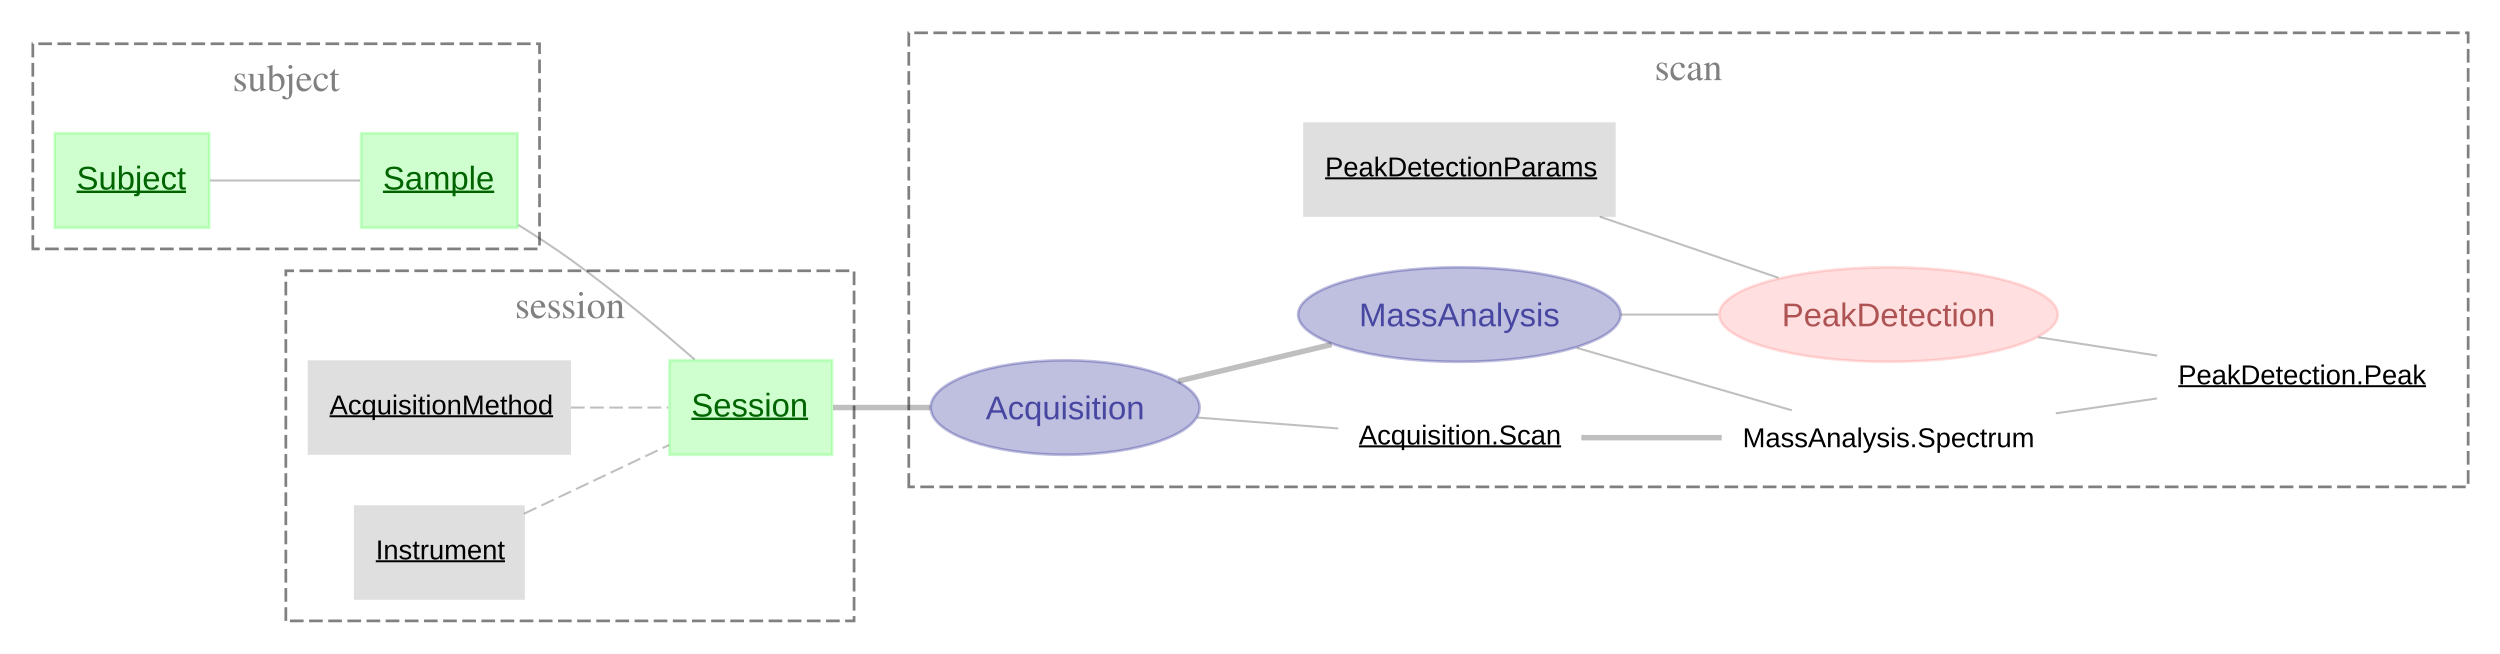
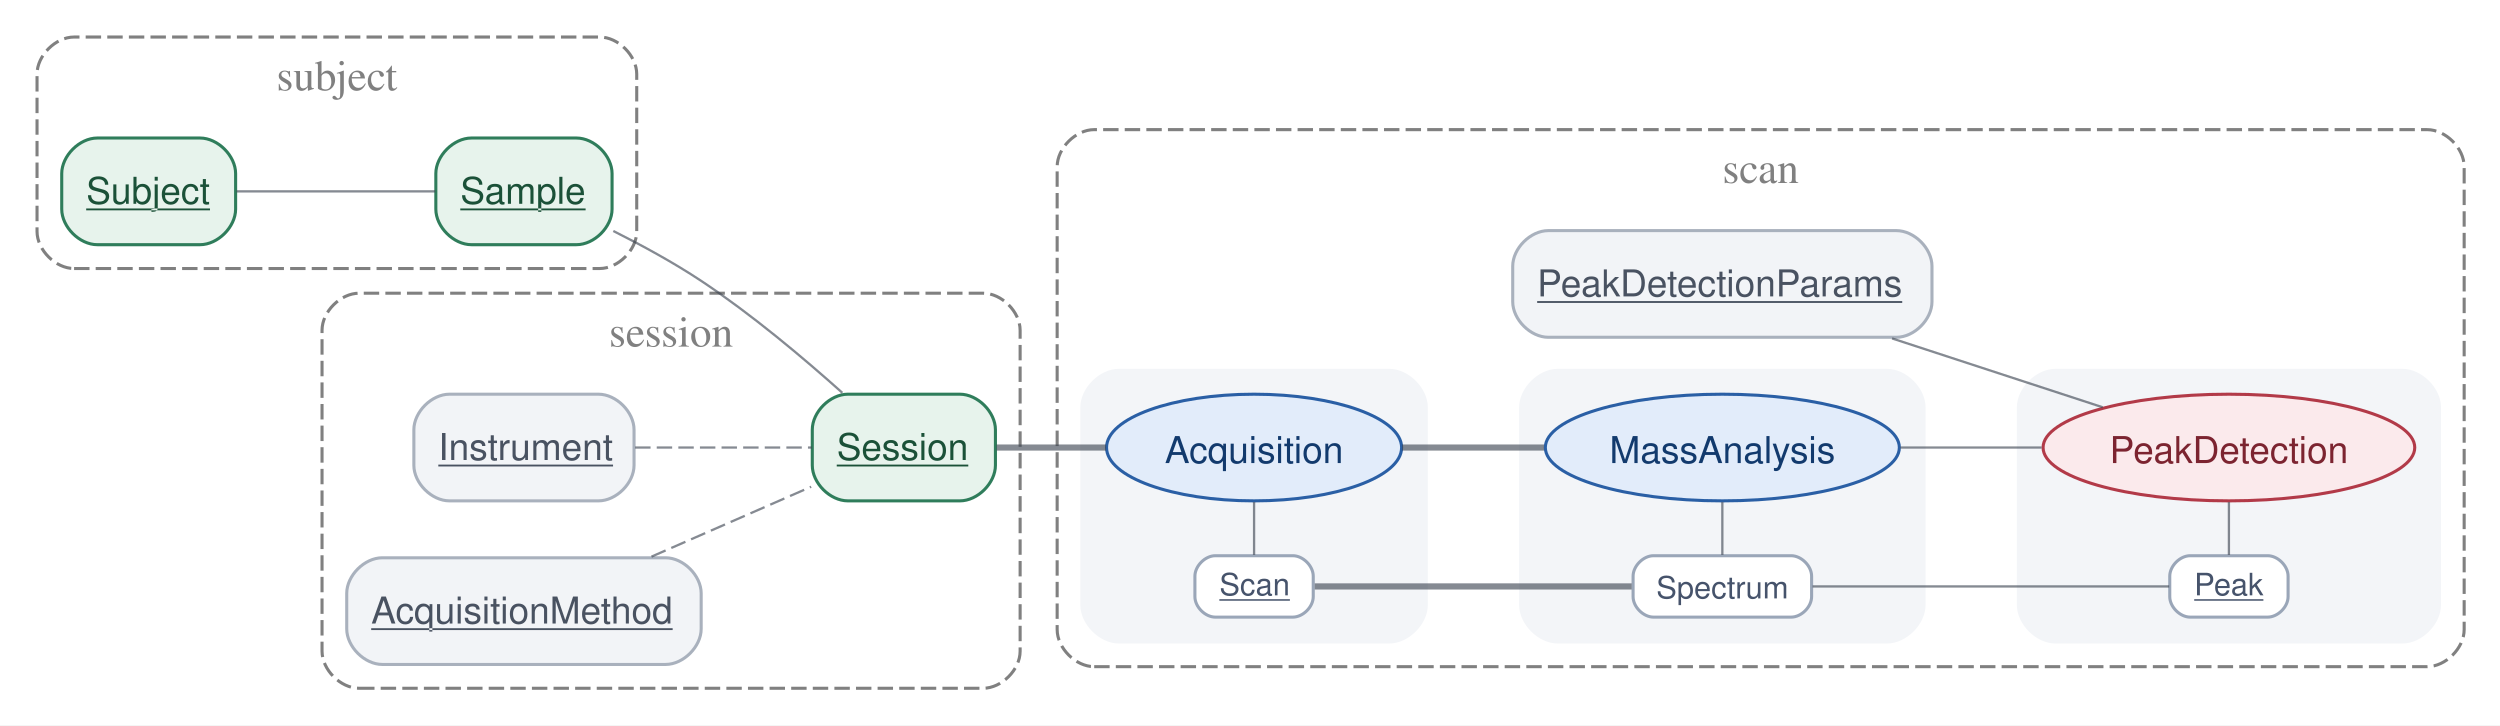
- <svg xmlns="http://www.w3.org/2000/svg" xmlns:xlink="http://www.w3.org/1999/xlink" width="914pt" height="239pt" viewBox="0.00 0.00 914.00 239.00">
-   <g id="graph0" class="graph" transform="scale(1 1) rotate(0) translate(4 235)">
-     <polygon fill="white" stroke="none" points="-4,4 -4,-235 910.36,-235 910.36,4 -4,4" />
+ <svg xmlns="http://www.w3.org/2000/svg" xmlns:xlink="http://www.w3.org/1999/xlink" width="810pt" height="235pt" viewBox="0.00 0.00 810.00 235.00">
+   <g id="graph0" class="graph" transform="scale(1 1) rotate(0) translate(4 231)">
+     <polygon fill="white" stroke="none" points="-4,4 -4,-231 806.39,-231 806.39,4 -4,4" />
    <g id="clust1" class="cluster">
-       <polygon fill="none" stroke="gray" stroke-dasharray="5,2" points="8,-144 8,-219 193.25,-219 193.25,-144 8,-144" />
-       <text xml:space="preserve" text-anchor="middle" x="100.62" y="-201.7" font-family="Times,serif" font-size="14.00" fill="gray">subject</text>
+       <path fill="none" stroke="gray" stroke-dasharray="5,2" d="M20,-144C20,-144 190.3,-144 190.3,-144 196.3,-144 202.3,-150 202.3,-156 202.3,-156 202.3,-207 202.3,-207 202.3,-213 196.3,-219 190.3,-219 190.3,-219 20,-219 20,-219 14,-219 8,-213 8,-207 8,-207 8,-156 8,-156 8,-150 14,-144 20,-144" />
+       <text xml:space="preserve" text-anchor="middle" x="105.15" y="-201.7" font-family="Times,serif" font-size="14.00" fill="gray">subject</text>
    </g>
    <g id="clust2" class="cluster">
-       <polygon fill="none" stroke="gray" stroke-dasharray="5,2" points="100.5,-8 100.5,-136 308.25,-136 308.25,-8 100.5,-8" />
-       <text xml:space="preserve" text-anchor="middle" x="204.38" y="-118.7" font-family="Times,serif" font-size="14.00" fill="gray">session</text>
+       <path fill="none" stroke="gray" stroke-dasharray="5,2" d="M112.34,-8C112.34,-8 314.52,-8 314.52,-8 320.52,-8 326.52,-14 326.52,-20 326.52,-20 326.52,-124 326.52,-124 326.52,-130 320.52,-136 314.52,-136 314.52,-136 112.34,-136 112.34,-136 106.34,-136 100.34,-130 100.34,-124 100.34,-124 100.34,-20 100.34,-20 100.34,-14 106.34,-8 112.34,-8" />
+       <text xml:space="preserve" text-anchor="middle" x="213.43" y="-118.7" font-family="Times,serif" font-size="14.00" fill="gray">session</text>
    </g>
    <g id="clust3" class="cluster">
-       <polygon fill="none" stroke="gray" stroke-dasharray="5,2" points="328.25,-57 328.25,-223 898.36,-223 898.36,-57 328.25,-57" />
-       <text xml:space="preserve" text-anchor="middle" x="613.31" y="-205.7" font-family="Times,serif" font-size="14.00" fill="gray">scan</text>
+       <path fill="none" stroke="gray" stroke-dasharray="5,2" d="M350.52,-15C350.52,-15 782.39,-15 782.39,-15 788.39,-15 794.39,-21 794.39,-27 794.39,-27 794.39,-177 794.39,-177 794.39,-183 788.39,-189 782.39,-189 782.39,-189 350.52,-189 350.52,-189 344.52,-189 338.52,-183 338.52,-177 338.52,-177 338.52,-27 338.52,-27 338.52,-21 344.52,-15 350.52,-15" />
+       <text xml:space="preserve" text-anchor="middle" x="566.45" y="-171.7" font-family="Times,serif" font-size="14.00" fill="gray">scan</text>
+     </g>
+     <g id="clust4" class="cluster">
+       <path fill="#f3f5f8" stroke="#f3f5f8" d="M358.52,-23C358.52,-23 446.12,-23 446.12,-23 452.12,-23 458.12,-29 458.12,-35 458.12,-35 458.12,-99 458.12,-99 458.12,-105 452.12,-111 446.12,-111 446.12,-111 358.52,-111 358.52,-111 352.52,-111 346.52,-105 346.52,-99 346.52,-99 346.52,-35 346.52,-35 346.52,-29 352.52,-23 358.52,-23" />
+     </g>
+     <g id="clust6" class="cluster">
+       <path fill="#f3f5f8" stroke="#f3f5f8" d="M661.96,-23C661.96,-23 774.39,-23 774.39,-23 780.39,-23 786.39,-29 786.39,-35 786.39,-35 786.39,-99 786.39,-99 786.39,-105 780.39,-111 774.39,-111 774.39,-111 661.96,-111 661.96,-111 655.96,-111 649.96,-105 649.96,-99 649.96,-99 649.96,-35 649.96,-35 649.96,-29 655.96,-23 661.96,-23" />
+     </g>
+     <g id="clust8" class="cluster">
+       <path fill="#f3f5f8" stroke="#f3f5f8" d="M500.69,-23C500.69,-23 607.39,-23 607.39,-23 613.39,-23 619.39,-29 619.39,-35 619.39,-35 619.39,-99 619.39,-99 619.39,-105 613.39,-111 607.39,-111 607.39,-111 500.69,-111 500.69,-111 494.69,-111 488.69,-105 488.69,-99 488.69,-99 488.69,-35 488.69,-35 488.69,-29 494.69,-23 500.69,-23" />
    </g>
    <g id="node1" class="node">
      <g id="a_node1">
        <a xlink:title="subject_id           &#13;------------------------------&#13;subject_description=&quot;''&#13;">
-           <polygon fill="#00ff00" fill-opacity="0.188" stroke="#00ff00" stroke-opacity="0.188" points="72.5,-186.28 16,-186.28 16,-151.72 72.5,-151.72 72.5,-186.28" />
-           <text xml:space="preserve" text-anchor="start" x="24" y="-165.72" font-family="arial" text-decoration="underline" font-size="12.00" fill="darkgreen">Subject</text>
-         </a>
-       </g>
-     </g>
-     <g id="node4" class="node">
-       <g id="a_node4">
-         <a xlink:title="→ subject.Subject&#13;sample_id            &#13;------------------------------&#13;sample_type          &#13;collection_datetime=null &#13;sample_description=&quot;''&#13;">
-           <polygon fill="#00ff00" fill-opacity="0.188" stroke="#00ff00" stroke-opacity="0.188" points="185.25,-186.28 128,-186.28 128,-151.72 185.25,-151.72 185.25,-186.28" />
-           <text xml:space="preserve" text-anchor="start" x="136" y="-165.72" font-family="arial" text-decoration="underline" font-size="12.00" fill="darkgreen">Sample</text>
-         </a>
-       </g>
-     </g>
-     <g id="edge1" class="edge">
-       <path fill="none" stroke="#000000" stroke-width="0.75" stroke-opacity="0.251" d="M72.82,-169C89.55,-169 110.84,-169 127.64,-169" />
-     </g>
-     <g id="node2" class="node">
-       <g id="a_node2">
-         <a xlink:title="instrument_id        &#13;------------------------------&#13;instrument_name      &#13;manufacturer=&quot;''&#13;model=&quot;''&#13;">
-           <polygon fill="#000000" fill-opacity="0.125" stroke="none" points="187.88,-50.28 125.38,-50.28 125.38,-15.72 187.88,-15.72 187.88,-50.28" />
-           <text xml:space="preserve" text-anchor="start" x="133.38" y="-30.5" font-family="arial" text-decoration="underline" font-size="10.00">Instrument</text>
-         </a>
-       </g>
-     </g>
-     <g id="node7" class="node">
-       <g id="a_node7">
-         <a xlink:title="→ subject.Sample&#13;session_idx          &#13;------------------------------&#13;session_datetime     &#13;→ session.Instrument&#13;→ session.AcquisitionMethod&#13;raw_data_path        &#13;session_notes=&quot;''&#13;">
-           <polygon fill="#00ff00" fill-opacity="0.188" stroke="#00ff00" stroke-opacity="0.188" points="300.25,-103.28 240.75,-103.28 240.75,-68.72 300.25,-68.72 300.25,-103.28" />
-           <text xml:space="preserve" text-anchor="start" x="248.75" y="-82.72" font-family="arial" text-decoration="underline" font-size="12.00" fill="darkgreen">Session</text>
-         </a>
-       </g>
-     </g>
-     <g id="edge3" class="edge">
-       <path fill="none" stroke="#000000" stroke-width="0.75" stroke-dasharray="5,2" stroke-opacity="0.251" d="M187.61,-47.2C204.05,-54.99 224.33,-64.6 240.6,-72.31" />
-     </g>
-     <g id="node3" class="node">
-       <g id="a_node3">
-         <a xlink:title="→ session.Session&#13;------------------------------&#13;n_scans              &#13;">
-           <ellipse fill="#00007f" fill-opacity="0.251" stroke="#00007f" stroke-opacity="0.251" cx="385.42" cy="-86" rx="49.17" ry="17.28" />
-           <text xml:space="preserve" text-anchor="middle" x="385.42" y="-81.72" font-family="arial" font-size="12.00" fill="#00007f" fill-opacity="0.627">Acquisition</text>
+           <path fill="#e7f3ec" stroke="#2f7d5b" d="M60.82,-186.28C60.82,-186.28 27.52,-186.28 27.52,-186.28 21.76,-186.28 16,-180.52 16,-174.76 16,-174.76 16,-163.24 16,-163.24 16,-157.48 21.76,-151.72 27.52,-151.72 27.52,-151.72 60.82,-151.72 60.82,-151.72 66.58,-151.72 72.34,-157.48 72.34,-163.24 72.34,-163.24 72.34,-174.76 72.34,-174.76 72.34,-180.52 66.58,-186.28 60.82,-186.28" />
+           <text xml:space="preserve" text-anchor="start" x="23.92" y="-164.97" font-family="Helvetica,sans-Serif" text-decoration="underline" font-size="12.00" fill="#1b5138">Subject</text>
        </a>
      </g>
    </g>
    <g id="node6" class="node">
      <g id="a_node6">
+         <a xlink:title="→ subject.Subject&#13;sample_id            &#13;------------------------------&#13;sample_type          &#13;collection_datetime=null &#13;sample_description=&quot;''&#13;">
+           <path fill="#e7f3ec" stroke="#2f7d5b" d="M182.78,-186.28C182.78,-186.28 148.73,-186.28 148.73,-186.28 142.97,-186.28 137.21,-180.52 137.21,-174.76 137.21,-174.76 137.21,-163.24 137.21,-163.24 137.21,-157.48 142.97,-151.72 148.73,-151.72 148.73,-151.72 182.78,-151.72 182.78,-151.72 188.55,-151.72 194.31,-157.48 194.31,-163.24 194.31,-163.24 194.31,-174.76 194.31,-174.76 194.31,-180.52 188.55,-186.28 182.78,-186.28" />
+           <text xml:space="preserve" text-anchor="start" x="145.13" y="-164.97" font-family="Helvetica,sans-Serif" text-decoration="underline" font-size="12.00" fill="#1b5138">Sample</text>
+         </a>
+       </g>
+     </g>
+     <g id="edge1" class="edge">
+       <path fill="none" stroke="#3a424f" stroke-width="0.75" stroke-opacity="0.62" d="M72.61,-169C91.91,-169 117.67,-169 137.04,-169" />
+     </g>
+     <g id="node2" class="node">
+       <g id="a_node2">
+         <a xlink:title="→ subject.Sample&#13;session_idx          &#13;------------------------------&#13;session_datetime     &#13;→ session.Instrument&#13;→ session.AcquisitionMethod&#13;raw_data_path        &#13;session_notes=&quot;''&#13;">
+           <path fill="#e7f3ec" stroke="#2f7d5b" d="M307,-103.28C307,-103.28 270.7,-103.28 270.7,-103.28 264.94,-103.28 259.18,-97.52 259.18,-91.76 259.18,-91.76 259.18,-80.24 259.18,-80.24 259.18,-74.48 264.94,-68.72 270.7,-68.72 270.7,-68.72 307,-68.72 307,-68.72 312.76,-68.72 318.52,-74.48 318.52,-80.24 318.52,-80.24 318.52,-91.76 318.52,-91.76 318.52,-97.52 312.76,-103.28 307,-103.28" />
+           <text xml:space="preserve" text-anchor="start" x="267.1" y="-81.97" font-family="Helvetica,sans-Serif" text-decoration="underline" font-size="12.00" fill="#1b5138">Session</text>
+         </a>
+       </g>
+     </g>
+     <g id="node3" class="node">
+       <g id="a_node3">
+         <a xlink:title="→ session.Session&#13;------------------------------&#13;n_scans              &#13;">
+           <ellipse fill="#e2ecfa" stroke="#2a5fa5" cx="402.32" cy="-86" rx="47.8" ry="17.28" />
+           <text xml:space="preserve" text-anchor="middle" x="402.32" y="-80.97" font-family="Helvetica,sans-Serif" font-size="12.00" fill="#123a6d">Acquisition</text>
+         </a>
+       </g>
+     </g>
+     <g id="edge3" class="edge">
+       <path fill="none" stroke="#3a424f" stroke-width="2" stroke-opacity="0.62" d="M318.85,-86C329.68,-86 342.29,-86 354.33,-86" />
+     </g>
+     <g id="node4" class="node">
+       <g id="a_node4">
+         <a xlink:title="→ scan.Acquisition&#13;">
+           <ellipse fill="#e2ecfa" stroke="#2a5fa5" cx="554.04" cy="-86" rx="57.35" ry="17.28" />
+           <text xml:space="preserve" text-anchor="middle" x="554.04" y="-80.97" font-family="Helvetica,sans-Serif" font-size="12.00" fill="#123a6d">MassAnalysis</text>
+         </a>
+       </g>
+     </g>
+     <g id="edge7" class="edge">
+       <path fill="none" stroke="#3a424f" stroke-width="2" stroke-opacity="0.62" d="M450.28,-86C464.86,-86 481.09,-86 496.26,-86" />
+     </g>
+     <g id="node8" class="node">
+       <g id="a_node8">
        <a xlink:title="→ scan.Acquisition&#13;scan_number          &#13;------------------------------&#13;retention_time       &#13;ms_level             &#13;total_ion_current    &#13;base_peak_mz         &#13;base_peak_intensity  &#13;">
-           <polygon fill="none" stroke="none" points="574.31,-85 484.81,-85 484.81,-65 574.31,-65 574.31,-85" />
-           <text xml:space="preserve" text-anchor="start" x="492.81" y="-72.5" font-family="arial" text-decoration="underline" font-size="10.00">Acquisition.Scan</text>
+           <path fill="#ffffff" stroke="#9aa6b8" d="M414.86,-50.95C414.86,-50.95 389.78,-50.95 389.78,-50.95 386.47,-50.95 383.15,-47.63 383.15,-44.31 383.15,-44.31 383.15,-37.68 383.15,-37.68 383.15,-34.37 386.47,-31.05 389.78,-31.05 389.78,-31.05 414.86,-31.05 414.86,-31.05 418.18,-31.05 421.49,-34.37 421.49,-37.69 421.49,-37.69 421.49,-44.32 421.49,-44.32 421.49,-47.63 418.18,-50.95 414.86,-50.95" />
+           <text xml:space="preserve" text-anchor="start" x="391.07" y="-38.12" font-family="Helvetica,sans-Serif" text-decoration="underline" font-size="10.00" fill="#46536b">Scan</text>
        </a>
      </g>
    </g>
    <g id="edge6" class="edge">
-       <path fill="none" stroke="#000000" stroke-width="0.75" stroke-opacity="0.251" d="M433.75,-82.34C450.39,-81.05 468.99,-79.61 485.27,-78.35" />
+       <path fill="none" stroke="#3a424f" stroke-width="0.75" stroke-opacity="0.62" d="M402.32,-68.33C402.32,-62.62 402.32,-56.91 402.32,-51.2" />
    </g>
-     <g id="node8" class="node">
-       <g id="a_node8">
-         <a xlink:title="→ scan.Acquisition&#13;">
-           <ellipse fill="#00007f" fill-opacity="0.251" stroke="#00007f" stroke-opacity="0.251" cx="529.56" cy="-120" rx="58.97" ry="17.28" />
-           <text xml:space="preserve" text-anchor="middle" x="529.56" y="-115.72" font-family="arial" font-size="12.00" fill="#00007f" fill-opacity="0.627">MassAnalysis</text>
+     <g id="node5" class="node">
+       <g id="a_node5">
+         <a xlink:title="→ scan.MassAnalysis&#13;→ scan.PeakDetectionParams&#13;------------------------------&#13;total_peaks          &#13;">
+           <ellipse fill="#fbeaec" stroke="#b23a48" cx="718.17" cy="-86" rx="60.21" ry="17.28" />
+           <text xml:space="preserve" text-anchor="middle" x="718.17" y="-80.97" font-family="Helvetica,sans-Serif" font-size="12.00" fill="#7c2430">PeakDetection</text>
        </a>
      </g>
    </g>
-     <g id="edge7" class="edge">
-       <path fill="none" stroke="#000000" stroke-width="2" stroke-opacity="0.251" d="M426.77,-95.65C444.26,-99.83 464.81,-104.75 482.85,-109.07" />
+     <g id="edge10" class="edge">
+       <path fill="none" stroke="#3a424f" stroke-width="0.75" stroke-opacity="0.62" d="M611.75,-86C626.54,-86 642.53,-86 657.47,-86" />
+     </g>
+     <g id="node9" class="node">
+       <g id="a_node9">
+         <a xlink:title="→ scan.MassAnalysis&#13;→ scan.Acquisition.Scan&#13;------------------------------&#13;mz_array             &#13;intensity_array      &#13;">
+           <path fill="#ffffff" stroke="#9aa6b8" d="M576.33,-50.95C576.33,-50.95 531.75,-50.95 531.75,-50.95 528.44,-50.95 525.12,-47.63 525.12,-44.31 525.12,-44.31 525.12,-37.68 525.12,-37.68 525.12,-34.37 528.44,-31.05 531.75,-31.05 531.75,-31.05 576.33,-31.05 576.33,-31.05 579.65,-31.05 582.96,-34.37 582.96,-37.69 582.96,-37.69 582.96,-44.32 582.96,-44.32 582.96,-47.63 579.65,-50.95 576.33,-50.95" />
+           <text xml:space="preserve" text-anchor="middle" x="554.04" y="-37.12" font-family="Helvetica,sans-Serif" font-size="10.00" fill="#46536b">Spectrum</text>
+         </a>
+       </g>
+     </g>
+     <g id="edge9" class="edge">
+       <path fill="none" stroke="#3a424f" stroke-width="0.75" stroke-opacity="0.62" d="M554.04,-68.33C554.04,-62.62 554.04,-56.91 554.04,-51.2" />
+     </g>
+     <g id="node10" class="node">
+       <g id="a_node10">
+         <a xlink:title="→ scan.PeakDetection&#13;→ scan.MassAnalysis.Spectrum&#13;peak_idx             &#13;------------------------------&#13;mz                   &#13;intensity            &#13;snr                  &#13;">
+           <path fill="#ffffff" stroke="#9aa6b8" d="M730.71,-50.95C730.71,-50.95 705.63,-50.95 705.63,-50.95 702.32,-50.95 699,-47.63 699,-44.31 699,-44.31 699,-37.68 699,-37.68 699,-34.37 702.32,-31.05 705.63,-31.05 705.63,-31.05 730.71,-31.05 730.71,-31.05 734.03,-31.05 737.34,-34.37 737.34,-37.69 737.34,-37.69 737.34,-44.32 737.34,-44.32 737.34,-47.63 734.03,-50.95 730.71,-50.95" />
+           <text xml:space="preserve" text-anchor="start" x="706.92" y="-38.12" font-family="Helvetica,sans-Serif" text-decoration="underline" font-size="10.00" fill="#46536b">Peak</text>
+         </a>
+       </g>
+     </g>
+     <g id="edge12" class="edge">
+       <path fill="none" stroke="#3a424f" stroke-width="0.75" stroke-opacity="0.62" d="M718.17,-68.33C718.17,-62.62 718.17,-56.91 718.17,-51.2" />
    </g>
    <g id="edge2" class="edge">
-       <path fill="none" stroke="#000000" stroke-width="0.75" stroke-opacity="0.251" d="M185.47,-152.78C191.92,-148.78 198.67,-144.37 204.75,-140 220.56,-128.63 237.42,-114.5 249.97,-103.55" />
+       <path fill="none" stroke="#3a424f" stroke-width="0.75" stroke-opacity="0.62" d="M194.71,-156.16C204.02,-151.49 214.28,-145.9 223.18,-140 239.52,-129.17 256.47,-114.88 268.92,-103.73" />
    </g>
-     <g id="node5" class="node">
-       <g id="a_node5">
-         <a xlink:title="method_id            &#13;------------------------------&#13;method_name          &#13;ionization_mode      &#13;method_description=&quot;''&#13;">
-           <polygon fill="#000000" fill-opacity="0.125" stroke="none" points="204.75,-103.28 108.5,-103.28 108.5,-68.72 204.75,-68.72 204.75,-103.28" />
-           <text xml:space="preserve" text-anchor="start" x="116.5" y="-83.5" font-family="arial" text-decoration="underline" font-size="10.00">AcquisitionMethod</text>
+     <g id="node7" class="node">
+       <g id="a_node7">
+         <a xlink:title="instrument_id        &#13;------------------------------&#13;instrument_name      &#13;manufacturer=&quot;''&#13;model=&quot;''&#13;">
+           <path fill="#f2f4f7" stroke="#a9b1bd" d="M189.91,-103.28C189.91,-103.28 141.61,-103.28 141.61,-103.28 135.85,-103.28 130.09,-97.52 130.09,-91.76 130.09,-91.76 130.09,-80.24 130.09,-80.24 130.09,-74.48 135.85,-68.72 141.61,-68.72 141.61,-68.72 189.91,-68.72 189.91,-68.72 195.67,-68.72 201.43,-74.48 201.43,-80.24 201.43,-80.24 201.43,-91.76 201.43,-91.76 201.43,-97.52 195.67,-103.28 189.91,-103.28" />
+           <text xml:space="preserve" text-anchor="start" x="138.01" y="-81.97" font-family="Helvetica,sans-Serif" text-decoration="underline" font-size="12.00" fill="#495261">Instrument</text>
        </a>
      </g>
    </g>
    <g id="edge4" class="edge">
-       <path fill="none" stroke="#000000" stroke-width="0.75" stroke-dasharray="5,2" stroke-opacity="0.251" d="M204.75,-86C216.81,-86 229.43,-86 240.3,-86" />
+       <path fill="none" stroke="#3a424f" stroke-width="0.75" stroke-dasharray="5,2" stroke-opacity="0.62" d="M201.78,-86C219.94,-86 241.86,-86 259.02,-86" />
    </g>
-     <g id="node9" class="node">
-       <g id="a_node9">
-         <a xlink:title="→ scan.MassAnalysis&#13;→ scan.Acquisition.Scan&#13;------------------------------&#13;mz_array             &#13;intensity_array      &#13;">
-           <polygon fill="none" stroke="none" points="747.7,-85 625.2,-85 625.2,-65 747.7,-65 747.7,-85" />
-           <text xml:space="preserve" text-anchor="middle" x="686.45" y="-71.5" font-family="arial" font-size="10.00">MassAnalysis.Spectrum</text>
+     <g id="edge8" class="edge">
+       <path fill="none" stroke="#3a424f" stroke-width="2" stroke-opacity="0.62" d="M421.98,-41C447.77,-41 494.53,-41 524.66,-41" />
+     </g>
+     <g id="edge11" class="edge">
+       <path fill="none" stroke="#3a424f" stroke-width="0.75" stroke-opacity="0.62" d="M583.28,-41C616.49,-41 670.64,-41 698.82,-41" />
+     </g>
+     <g id="node11" class="node">
+       <g id="a_node11">
+         <a xlink:title="method_id            &#13;------------------------------&#13;method_name          &#13;ionization_mode      &#13;method_description=&quot;''&#13;">
+           <path fill="#f2f4f7" stroke="#a9b1bd" d="M211.66,-50.28C211.66,-50.28 119.86,-50.28 119.86,-50.28 114.1,-50.28 108.34,-44.52 108.34,-38.76 108.34,-38.76 108.34,-27.24 108.34,-27.24 108.34,-21.48 114.1,-15.72 119.86,-15.72 119.86,-15.72 211.66,-15.72 211.66,-15.72 217.42,-15.72 223.18,-21.48 223.18,-27.24 223.18,-27.24 223.18,-38.76 223.18,-38.76 223.18,-44.52 217.42,-50.28 211.66,-50.28" />
+           <text xml:space="preserve" text-anchor="start" x="116.26" y="-28.98" font-family="Helvetica,sans-Serif" text-decoration="underline" font-size="12.00" fill="#495261">AcquisitionMethod</text>
        </a>
      </g>
    </g>
-     <g id="edge8" class="edge">
-       <path fill="none" stroke="#000000" stroke-width="2" stroke-opacity="0.251" d="M574.12,-75C590.05,-75 608.36,-75 625.46,-75" />
+     <g id="edge5" class="edge">
+       <path fill="none" stroke="#3a424f" stroke-width="0.75" stroke-dasharray="5,2" stroke-opacity="0.62" d="M207.08,-50.65C224.01,-58.06 243.31,-66.51 258.81,-73.29" />
    </g>
-     <g id="edge5" class="edge">
-       <path fill="none" stroke="#000000" stroke-width="2" stroke-opacity="0.251" d="M300.58,-86C311.43,-86 324.05,-86 336.17,-86" />
-     </g>
-     <g id="edge9" class="edge">
-       <path fill="none" stroke="#000000" stroke-width="0.75" stroke-opacity="0.251" d="M572.48,-107.82C597.12,-100.66 627.88,-91.73 651.08,-84.99" />
-     </g>
-     <g id="node11" class="node">
-       <g id="a_node11">
-         <a xlink:title="→ scan.MassAnalysis&#13;→ scan.PeakDetectionParams&#13;------------------------------&#13;total_peaks          &#13;">
-           <ellipse fill="#ff0000" fill-opacity="0.125" stroke="#ff0000" stroke-opacity="0.125" cx="686.45" cy="-120" rx="61.91" ry="17.28" />
-           <text xml:space="preserve" text-anchor="middle" x="686.45" y="-115.72" font-family="arial" font-size="12.00" fill="#7f0000" fill-opacity="0.627">PeakDetection</text>
+     <g id="node12" class="node">
+       <g id="a_node12">
+         <a xlink:title="peak_params_id       &#13;------------------------------&#13;height_factor        &#13;prominence_factor    &#13;min_distance         &#13;peak_params_desc     &#13;">
+           <path fill="#f2f4f7" stroke="#a9b1bd" d="M610.44,-156.28C610.44,-156.28 497.64,-156.28 497.64,-156.28 491.88,-156.28 486.12,-150.52 486.12,-144.76 486.12,-144.76 486.12,-133.24 486.12,-133.24 486.12,-127.48 491.88,-121.72 497.64,-121.72 497.64,-121.72 610.44,-121.72 610.44,-121.72 616.2,-121.72 621.96,-127.48 621.96,-133.24 621.96,-133.24 621.96,-144.76 621.96,-144.76 621.96,-150.52 616.2,-156.28 610.44,-156.28" />
+           <text xml:space="preserve" text-anchor="start" x="494.04" y="-134.97" font-family="Helvetica,sans-Serif" text-decoration="underline" font-size="12.00" fill="#495261">PeakDetectionParams</text>
        </a>
      </g>
    </g>
-     <g id="edge10" class="edge">
-       <path fill="none" stroke="#000000" stroke-width="0.75" stroke-opacity="0.251" d="M588.68,-120C600.27,-120 612.47,-120 624.16,-120" />
-     </g>
-     <g id="node12" class="node">
-       <g id="a_node12">
-         <a xlink:title="→ scan.PeakDetection&#13;→ scan.MassAnalysis.Spectrum&#13;peak_idx             &#13;------------------------------&#13;mz                   &#13;intensity            &#13;snr                  &#13;">
-           <polygon fill="none" stroke="none" points="890.36,-107 784.36,-107 784.36,-87 890.36,-87 890.36,-107" />
-           <text xml:space="preserve" text-anchor="start" x="792.36" y="-94.5" font-family="arial" text-decoration="underline" font-size="10.00">PeakDetection.Peak</text>
-         </a>
-       </g>
-     </g>
-     <g id="edge11" class="edge">
-       <path fill="none" stroke="#000000" stroke-width="0.75" stroke-opacity="0.251" d="M747.59,-83.88C759.86,-85.7 772.67,-87.59 784.61,-89.35" />
-     </g>
-     <g id="node10" class="node">
-       <g id="a_node10">
-         <a xlink:title="peak_params_id       &#13;------------------------------&#13;height_factor        &#13;prominence_factor    &#13;min_distance         &#13;peak_params_desc     &#13;">
-           <polygon fill="#000000" fill-opacity="0.125" stroke="none" points="586.69,-190.28 472.44,-190.28 472.44,-155.72 586.69,-155.72 586.69,-190.28" />
-           <text xml:space="preserve" text-anchor="start" x="480.44" y="-170.5" font-family="arial" text-decoration="underline" font-size="10.00">PeakDetectionParams</text>
-         </a>
-       </g>
-     </g>
-     <g id="edge12" class="edge">
-       <path fill="none" stroke="#000000" stroke-width="0.75" stroke-opacity="0.251" d="M580.85,-155.79C602.05,-148.54 626.36,-140.22 646.2,-133.43" />
-     </g>
    <g id="edge13" class="edge">
-       <path fill="none" stroke="#000000" stroke-width="0.75" stroke-opacity="0.251" d="M741.21,-111.7C755.37,-109.51 770.62,-107.15 784.67,-104.98" />
+       <path fill="none" stroke="#3a424f" stroke-width="0.75" stroke-opacity="0.62" d="M609.03,-121.35C631.32,-114.06 656.7,-105.77 677.27,-99.04" />
    </g>
  </g>
</svg>
